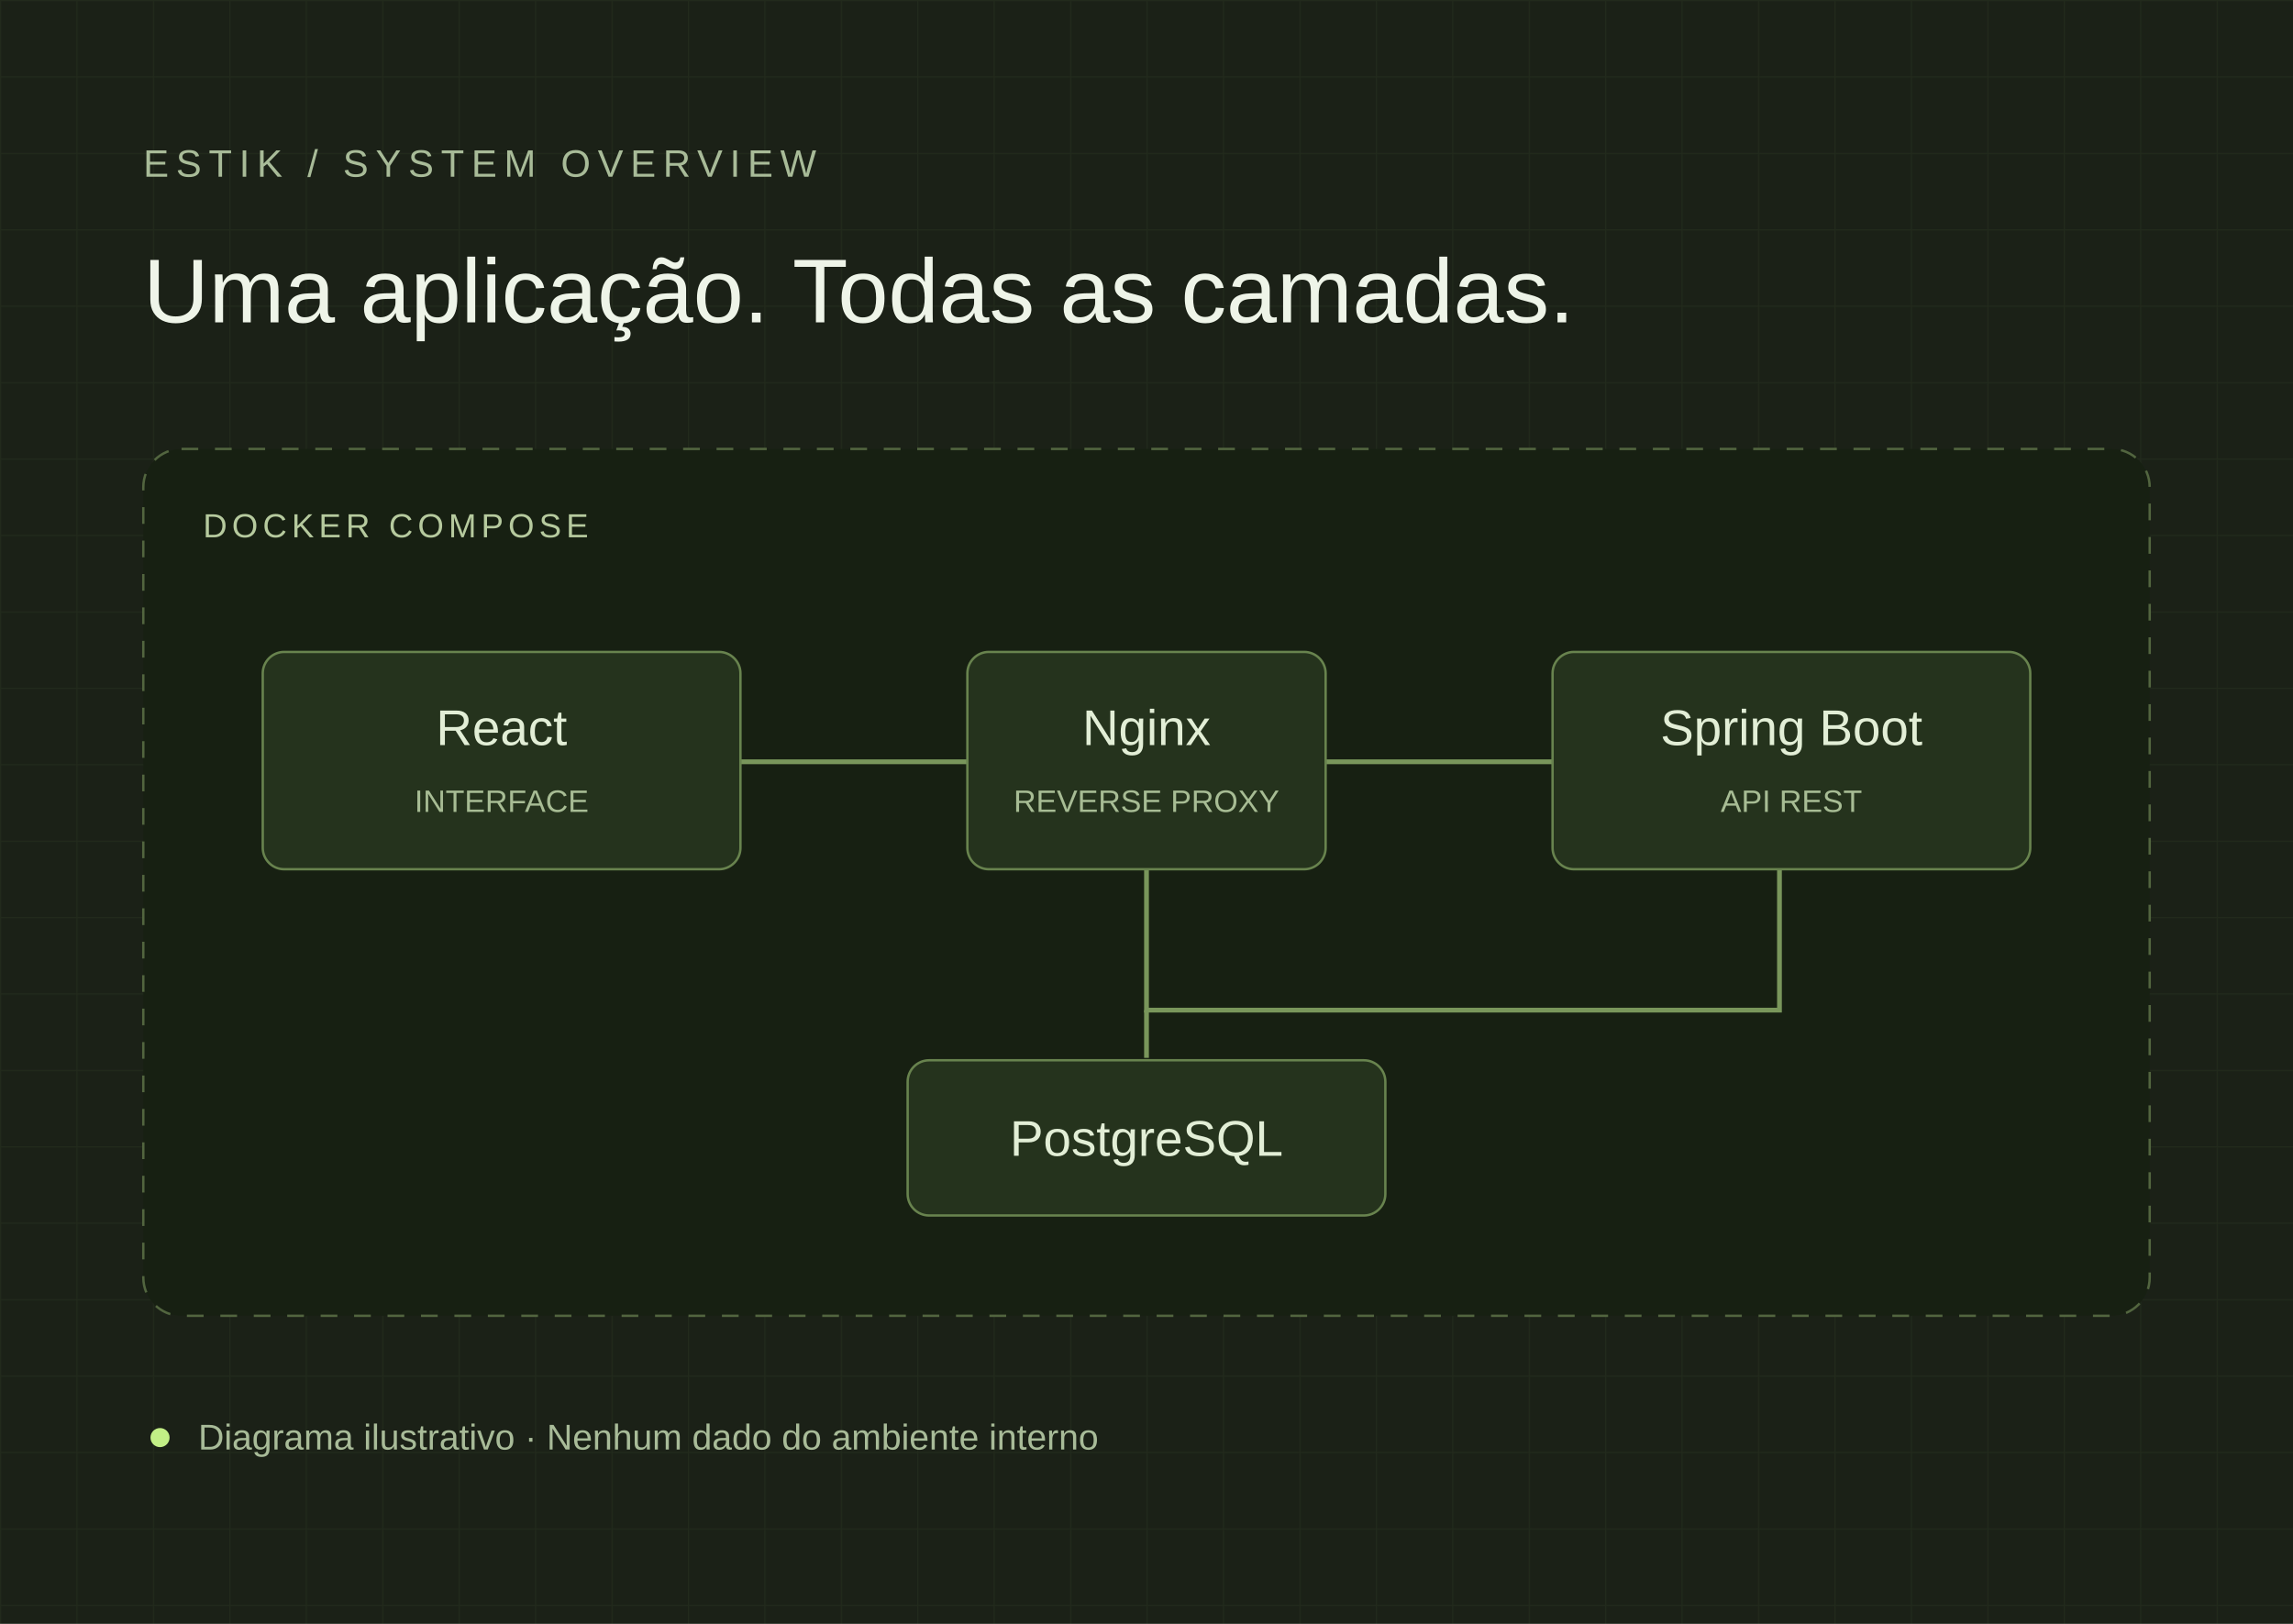
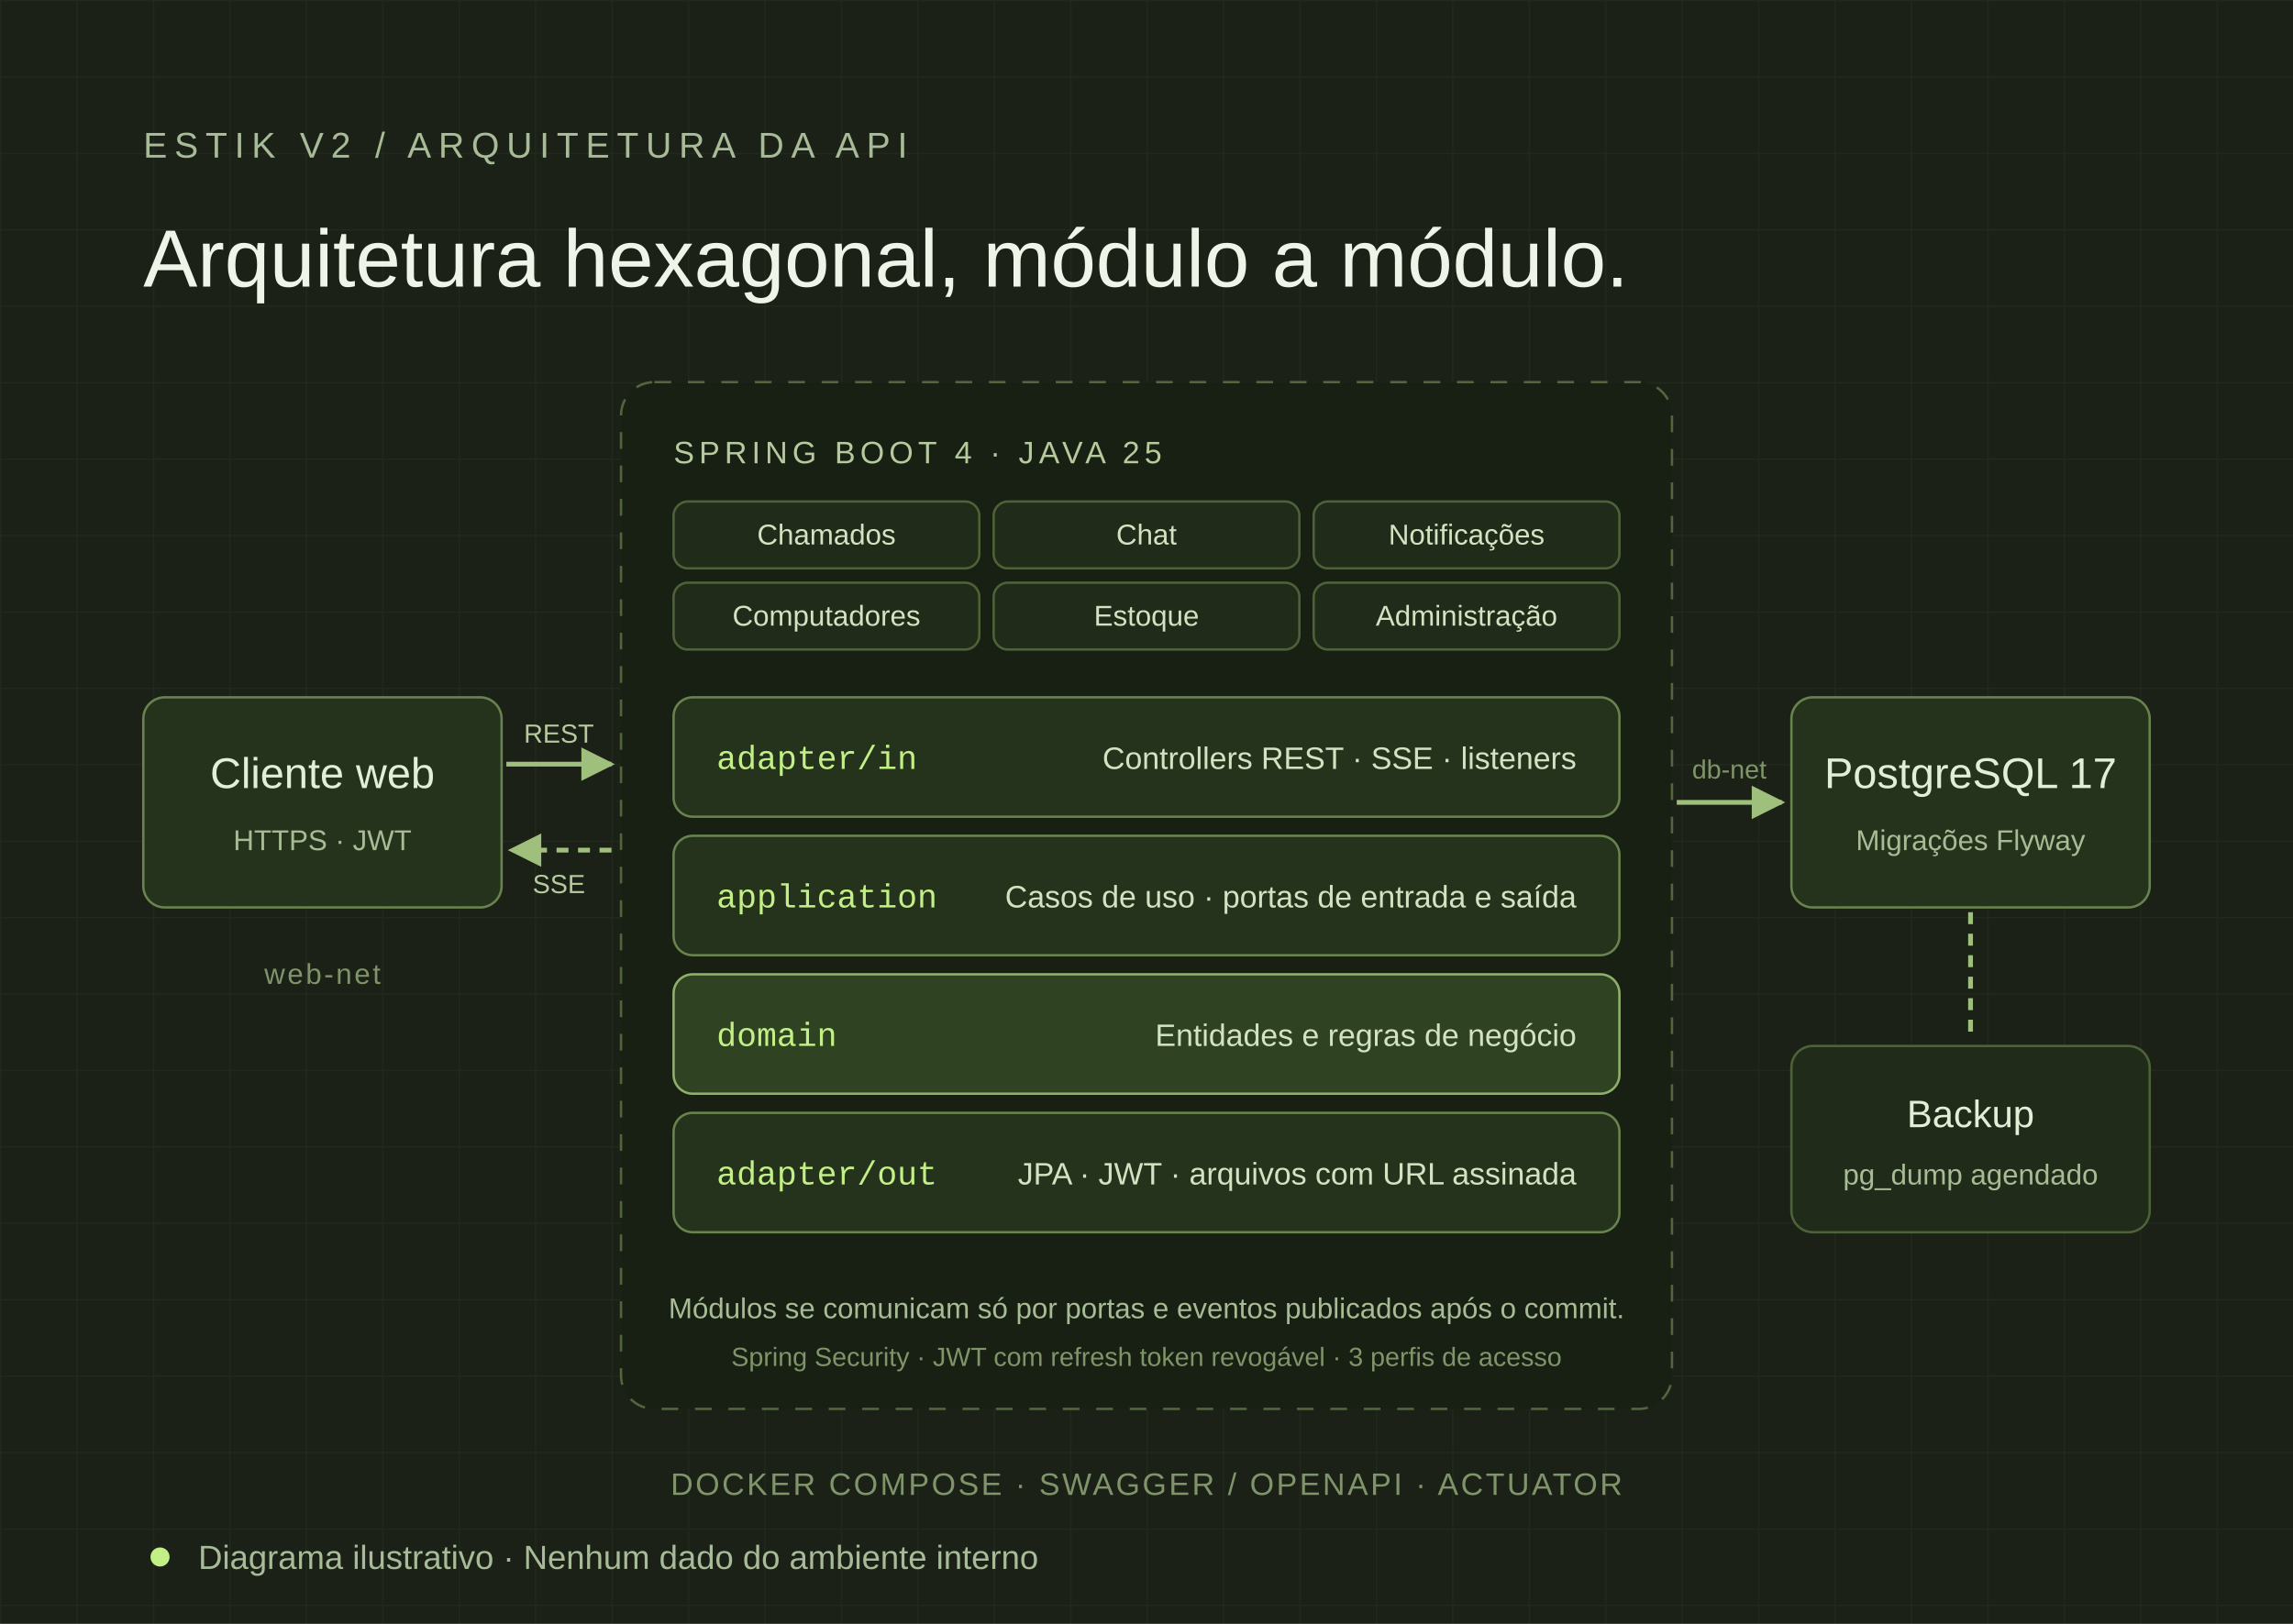
<svg xmlns="http://www.w3.org/2000/svg" width="960" height="680" viewBox="0 0 960 680">
  <defs>
    <pattern id="grid" width="32" height="32" patternUnits="userSpaceOnUse">
      <path d="M32 0H0V32" fill="none" stroke="#c2ef86" stroke-opacity=".045" />
    </pattern>
+     <marker id="arrow" viewBox="0 0 10 10" refX="9" refY="5" markerWidth="7" markerHeight="7" orient="auto-start-reverse">
+       <path d="M0 0L10 5L0 10z" fill="#9fbf7c" />
+     </marker>
  </defs>
  <rect width="960" height="680" fill="#1b2117" />
  <rect width="960" height="680" fill="url(#grid)" />
  <g font-family="Arial,sans-serif">
-     <text x="60" y="74" fill="#a8bb98" font-size="16" letter-spacing="3">ESTIK / SYSTEM OVERVIEW</text>
-     <text x="60" y="135" fill="#eef4e8" font-size="38">Uma aplicação. Todas as camadas.</text>
-     <rect x="60" y="188" width="840" height="363" rx="16" fill="#172012" stroke="#52653f" stroke-dasharray="7 7" />
-     <text x="85" y="225" font-size="14" letter-spacing="2" fill="#b6ca9e">DOCKER COMPOSE</text>
-     <path d="M310 319H405M555 319H650M745 364V423H480V364" fill="none" stroke="#79965b" stroke-width="2" />
+     <text x="60" y="66" fill="#a8bb98" font-size="15" letter-spacing="3">ESTIK V2 / ARQUITETURA DA API</text>
+     <text x="60" y="120" fill="#eef4e8" font-size="34">Arquitetura hexagonal, módulo a módulo.</text>
+     <rect x="60" y="292" width="150" height="88" rx="9" fill="#25331d" stroke="#68834e" />
+     <text x="135" y="330" fill="#e2eed6" font-size="18" text-anchor="middle">Cliente web</text>
+     <text x="135" y="356" fill="#a7bc94" font-size="12" text-anchor="middle">HTTPS · JWT</text>
+     <path d="M212 320H256" stroke="#9fbf7c" stroke-width="2" marker-end="url(#arrow)" />
+     <text x="234" y="311" fill="#b6ca9e" font-size="11" text-anchor="middle">REST</text>
+     <path d="M256 356H214" stroke="#9fbf7c" stroke-width="2" stroke-dasharray="5 4" marker-end="url(#arrow)" />
+     <text x="234" y="374" fill="#b6ca9e" font-size="11" text-anchor="middle">SSE</text>
+     <text x="135" y="412" fill="#7f9469" font-size="12" text-anchor="middle" letter-spacing="1">web-net</text>
+     <rect x="260" y="160" width="440" height="430" rx="14" fill="#172012" stroke="#52653f" stroke-dasharray="7 7" />
+     <text x="282" y="194" fill="#b6ca9e" font-size="13" letter-spacing="2">SPRING BOOT 4 · JAVA 25</text>
+     <g fill="#202b19" stroke="#4d6239">
+       <rect x="282" y="210" width="128" height="28" rx="6" />
+       <rect x="416" y="210" width="128" height="28" rx="6" />
+       <rect x="550" y="210" width="128" height="28" rx="6" />
+       <rect x="282" y="244" width="128" height="28" rx="6" />
+       <rect x="416" y="244" width="128" height="28" rx="6" />
+       <rect x="550" y="244" width="128" height="28" rx="6" />
+     </g>
+     <g fill="#d3e3c2" font-size="12" text-anchor="middle">
+       <text x="346" y="228">Chamados</text>
+       <text x="480" y="228">Chat</text>
+       <text x="614" y="228">Notificações</text>
+       <text x="346" y="262">Computadores</text>
+       <text x="480" y="262">Estoque</text>
+       <text x="614" y="262">Administração</text>
+     </g>
    <g fill="#25331d" stroke="#68834e">
-       <rect x="110" y="273" width="200" height="91" rx="9" />
-       <rect x="405" y="273" width="150" height="91" rx="9" />
-       <rect x="650" y="273" width="200" height="91" rx="9" />
-       <rect x="380" y="444" width="200" height="65" rx="9" />
+       <rect x="282" y="292" width="396" height="50" rx="8" />
+       <rect x="282" y="350" width="396" height="50" rx="8" />
+       <rect x="282" y="408" width="396" height="50" rx="8" fill="#2f4221" stroke="#8fb06a" />
+       <rect x="282" y="466" width="396" height="50" rx="8" />
    </g>
-     <path d="M480 423V443" stroke="#79965b" stroke-width="2" />
-     <g fill="#e2eed6" font-size="21" text-anchor="middle">
-       <text x="210" y="312">React</text>
-       <text x="480" y="312">Nginx</text>
-       <text x="750" y="312">Spring Boot</text>
-       <text x="480" y="484">PostgreSQL</text>
+     <g font-family="Consolas,'Courier New',monospace" font-size="14" fill="#c2ef86">
+       <text x="300" y="322">adapter/in</text>
+       <text x="300" y="380">application</text>
+       <text x="300" y="438">domain</text>
+       <text x="300" y="496">adapter/out</text>
    </g>
-     <g fill="#a7bc94" font-size="13" text-anchor="middle">
-       <text x="210" y="340">INTERFACE</text>
-       <text x="480" y="340">REVERSE PROXY</text>
-       <text x="750" y="340">API REST</text>
+     <g fill="#d3e3c2" font-size="13" text-anchor="end">
+       <text x="660" y="322">Controllers REST · SSE · listeners</text>
+       <text x="660" y="380">Casos de uso · portas de entrada e saída</text>
+       <text x="660" y="438">Entidades e regras de negócio</text>
+       <text x="660" y="496">JPA · JWT · arquivos com URL assinada</text>
    </g>
-     <circle cx="67" cy="602" r="4" fill="#c2ef86" />
-     <text x="83" y="607" fill="#a8bb98" font-size="15">Diagrama ilustrativo · Nenhum dado do ambiente interno</text>
+     <text x="480" y="552" fill="#a7bc94" font-size="12" text-anchor="middle">Módulos se comunicam só por portas e eventos publicados após o commit.</text>
+     <text x="480" y="572" fill="#7f9469" font-size="11" text-anchor="middle">Spring Security · JWT com refresh token revogável · 3 perfis de acesso</text>
+     <path d="M702 336H746" stroke="#9fbf7c" stroke-width="2" marker-end="url(#arrow)" />
+     <text x="724" y="326" fill="#7f9469" font-size="11" text-anchor="middle">db-net</text>
+     <rect x="750" y="292" width="150" height="88" rx="9" fill="#25331d" stroke="#68834e" />
+     <text x="825" y="330" fill="#e2eed6" font-size="18" text-anchor="middle">PostgreSQL 17</text>
+     <text x="825" y="356" fill="#a7bc94" font-size="12" text-anchor="middle">Migrações Flyway</text>
+     <path d="M825 382V436" stroke="#9fbf7c" stroke-width="2" stroke-dasharray="5 4" />
+     <rect x="750" y="438" width="150" height="78" rx="9" fill="#202b19" stroke="#4d6239" />
+     <text x="825" y="472" fill="#e2eed6" font-size="16" text-anchor="middle">Backup</text>
+     <text x="825" y="496" fill="#a7bc94" font-size="12" text-anchor="middle">pg_dump agendado</text>
+     <text x="480" y="626" fill="#7f9469" font-size="13" text-anchor="middle" letter-spacing="1">DOCKER COMPOSE · SWAGGER / OPENAPI · ACTUATOR</text>
+     <circle cx="67" cy="652" r="4" fill="#c2ef86" />
+     <text x="83" y="657" fill="#a8bb98" font-size="14">Diagrama ilustrativo · Nenhum dado do ambiente interno</text>
  </g>
</svg>
